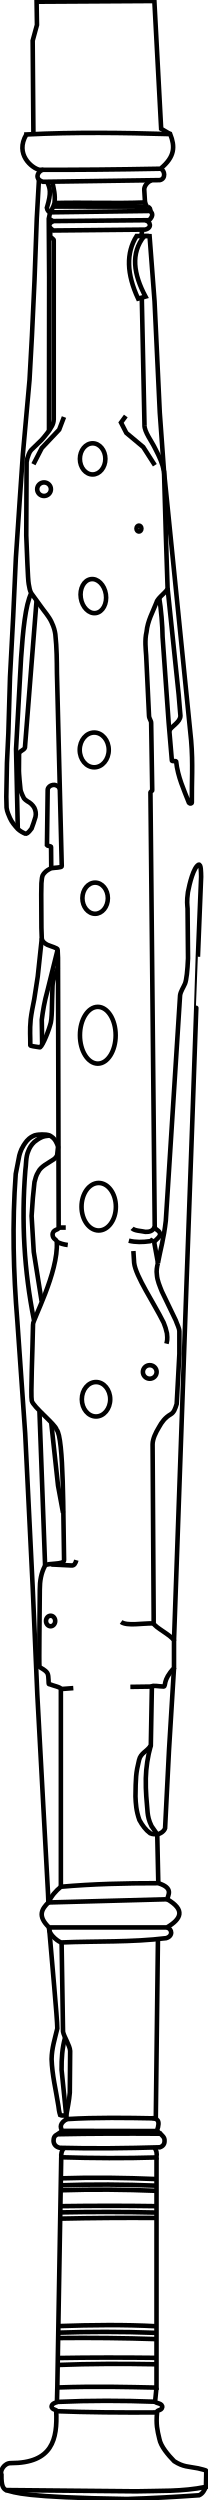
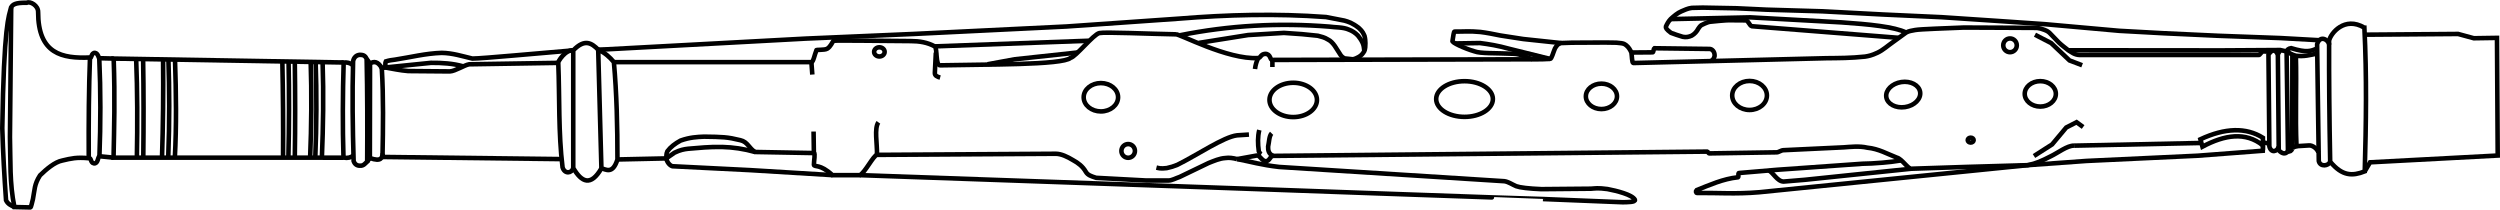
- <svg xmlns="http://www.w3.org/2000/svg" id="svg1543" version="1.1" viewBox="0 0 27.17 327.647" height="327.647mm" width="27.17mm">
+ <svg xmlns="http://www.w3.org/2000/svg" id="svg1543" version="1.1" viewBox="0 0 327.984 27.511" height="27.511mm" width="327.984mm">
  <defs id="defs1537" />
-   <g transform="translate(23.41256,45.22834)" id="layer1">
+   <g transform="rotate(90,129.5003,153.0863)" id="layer1">
    <g style="stroke-width:0.6;stroke-miterlimit:4;stroke-dasharray:none" id="g1445" transform="translate(-307.6318,-94.50185)">
-       <path style="fill:none;stroke:#000000;stroke-width:0.6;stroke-linecap:butt;stroke-linejoin:miter;stroke-opacity:1;stroke-miterlimit:4;stroke-dasharray:none" d="m 287.677,66.896 c 6.397,-0.319 12.639,-0.222 18.852,-0.047 0.633,1.615 0.645,2.946 -1.276,4.536 -5.712,0.11 -11.033,0.156 -15.875,0.142 -0.964,-0.211 -3.246,-2.031 -1.701,-4.63 z" id="path5134" />
-       <path style="fill:none;stroke:#000000;stroke-width:0.6;stroke-linecap:butt;stroke-linejoin:miter;stroke-opacity:1;stroke-miterlimit:4;stroke-dasharray:none" d="m 289.896,71.526 c -0.518,0 -1.391,1.15 -0.048,1.573 l 15.319,-0.22 c 0.82,-0.17 0.662,-1.309 0.086,-1.495" id="path5136" />
-       <path style="fill:none;stroke:#000000;stroke-width:0.6;stroke-linecap:butt;stroke-linejoin:miter;stroke-opacity:1;stroke-miterlimit:4;stroke-dasharray:none" d="m 289.324,72.793 -0.284,5.095 -0.301,8.202 -0.334,7.2 -0.317,5.78 -0.869,9.722 -0.418,6.08 -0.501,7.5 -0.351,7.667 -0.418,7.935 -0.217,7.383 -0.184,3.892 -0.084,4.443 0.033,1.42 c 0.068,0.31 -0.007,0.357 0.451,1.386 0.229,0.528 0.616,0.978 1.019,1.42 0.303,0.283 0.639,0.466 0.986,0.618 0.149,0.034 0.343,-0.027 0.819,-0.668 0.173,-0.476 0.345,-0.934 0.518,-1.537 0.093,-0.44 0.019,-0.806 -0.15,-1.186 -0.222,-0.392 -0.551,-0.668 -0.902,-0.852 -0.153,-0.12 -0.295,-0.182 -0.468,-0.401 0,0 -0.418,-0.802 -0.451,-1.169 -0.041,-0.25 -0.214,-2.231 -0.2,-2.439 l 0.017,-2.188 c -0.015,-0.369 0.683,-0.519 0.768,-0.835 l 1.521,-19.248" id="path5138" />
-       <path style="fill:none;stroke:#000000;stroke-width:0.6;stroke-linecap:butt;stroke-linejoin:miter;stroke-opacity:1;stroke-miterlimit:4;stroke-dasharray:none" d="m 290.393,73.077 c 0.369,0.861 0.597,1.365 -0.033,3.441 0.067,0.377 0.235,0.517 0.434,0.585" id="path5142" />
-       <path style="fill:none;stroke:#000000;stroke-width:0.6;stroke-linecap:butt;stroke-linejoin:miter;stroke-opacity:1;stroke-miterlimit:4;stroke-dasharray:none" d="m 291.094,73.21 c 0.171,0.821 0.395,1.596 0.267,2.673 -0.127,0.5 -0.356,0.846 -0.568,1.219 l -0.184,0.835 0.05,7.701 -0.019,20.102" id="path5144" />
-       <path style="fill:none;stroke:#000000;stroke-width:0.6;stroke-linecap:butt;stroke-linejoin:miter;stroke-opacity:1;stroke-miterlimit:4;stroke-dasharray:none" d="m 302.119,80.209 h 1.002 c -1.811,2.276 -1.399,4.992 0.167,7.935 l -0.969,0.267 c -1.506,-3.243 -1.59,-5.983 -0.2,-8.202 z" id="path5150" />
-       <path style="fill:none;stroke:#000000;stroke-width:0.6;stroke-linecap:butt;stroke-linejoin:miter;stroke-opacity:1;stroke-miterlimit:4;stroke-dasharray:none" d="m 303.122,80.209 0.702,0.017 0.651,8.553 0.685,14.583 0.555,7.691" id="path5171" />
-       <path style="fill:none;stroke:#000000;stroke-width:0.6;stroke-linecap:butt;stroke-linejoin:miter;stroke-opacity:1;stroke-miterlimit:4;stroke-dasharray:none" d="m 303.155,104.982 -0.351,-16.638" id="path5173" />
-       <path style="fill:none;stroke:#000000;stroke-width:0.6;stroke-linecap:butt;stroke-linejoin:miter;stroke-opacity:1;stroke-miterlimit:4;stroke-dasharray:none" d="m 291.362,75.883 c 4.03,-0.107 7.894,0.088 11.863,-0.08 l -0.1,-1.654 c -0.034,-0.433 0.388,-1.04 0.915,-1.223" id="path5177" />
-       <path style="fill:none;stroke:#000000;stroke-width:0.6;stroke-linecap:butt;stroke-linejoin:miter;stroke-opacity:1;stroke-miterlimit:4;stroke-dasharray:none" d="m 291.216,76.346 12.353,0.017 c -0.269,-0.098 -0.368,-0.679 -0.344,-0.559" id="path5179" />
-       <path style="fill:none;stroke:#000000;stroke-width:0.6;stroke-linecap:butt;stroke-linejoin:miter;stroke-opacity:1;stroke-miterlimit:4;stroke-dasharray:none" d="M 290.794,77.102 303.899,76.924" id="path5181" />
-       <path style="fill:none;stroke:#000000;stroke-width:0.6;stroke-linecap:butt;stroke-linejoin:miter;stroke-opacity:1;stroke-miterlimit:4;stroke-dasharray:none" d="m 303.569,76.362 c 0.287,0.121 0.397,0.309 0.331,0.562" id="path5183" />
-       <path style="fill:none;stroke:#000000;stroke-width:0.6;stroke-linecap:butt;stroke-linejoin:miter;stroke-opacity:1;stroke-miterlimit:4;stroke-dasharray:none" d="m 290.61,77.938 0.556,0.31 12.601,-0.116 c 0.423,-0.429 0.579,-0.84 0.132,-1.207" id="path5185" />
-       <path style="fill:none;stroke:#000000;stroke-width:0.6;stroke-linecap:butt;stroke-linejoin:miter;stroke-opacity:1;stroke-miterlimit:4;stroke-dasharray:none" d="m 291.166,78.247 c -0.778,0.451 -0.524,0.844 0.048,1.234 l 12.044,-0.117 c 0.915,-0.233 0.688,-1.038 0.029,-1.233" id="path5187" />
-       <path style="fill:none;stroke:#000000;stroke-width:0.6;stroke-linecap:butt;stroke-linejoin:miter;stroke-opacity:1;stroke-miterlimit:4;stroke-dasharray:none" d="m 302.873,79.423 -0.129,0.69" id="path5189" />
-       <path style="fill:none;stroke:#000000;stroke-width:0.6;stroke-linecap:butt;stroke-linejoin:miter;stroke-opacity:1;stroke-miterlimit:4;stroke-dasharray:none" d="m 290.817,79.177 -0.023,1.029 c -0.023,0.133 0.511,0.442 0.468,0.538 v 23.503 c -0.027,0.717 -0.378,1.066 -0.621,1.493 -0.333,0.406 -0.589,0.782 -0.999,1.219 l -1.304,1.263 c -0.198,0.225 -0.292,0.434 -0.357,0.608 -0.158,0.394 -0.241,0.705 -0.275,1.006 l -0.023,4.35 -0.023,5.262 c 0.093,2.12 0.201,5.735 0.322,6.373 0.097,0.5 0.128,0.831 0.333,1.193 l 1.263,1.742 c 0.466,0.668 1.039,1.288 1.38,2.011 0.373,0.788 0.446,1.215 0.514,1.637 0.197,1.86 0.194,3.455 0.21,5.075 l 0.631,25.327 c -0.012,0.191 -0.92,0.171 -1.38,0.257 -0.343,0.152 -0.682,0.354 -0.915,0.638 -0.121,0.201 -0.301,0.158 -0.371,1.326 l -0.023,1.473 0.023,4.373 0.047,1.403 c 0.073,0.426 0.417,0.647 0.725,0.819 0.483,0.212 1.382,0.439 1.356,0.631 l 0.023,0.559 0.024,0.516 0.085,35.355 c 0.045,0.351 -0.792,0.177 -0.797,0.951 0.048,0.621 0.537,0.563 0.55,0.932 0.245,4.004 -3.235,10.388 -3.112,10.808 -0.055,3.336 -0.326,9.322 -0.164,10.009 0.155,0.774 3.126,3.114 3.251,3.777 0.97,1.007 0.846,11.43 0.982,17.119 0.014,0.636 -2.221,0.328 -2.487,0.707 -0.527,0.969 -0.694,2.028 -0.693,3.129 -0.015,3.389 -0.112,9.432 -0.044,10.166 0.223,0.161 0.754,0.356 1.035,0.795 0.233,0.364 0.097,1.562 0.225,1.434 0.514,0.218 1.585,0.417 1.543,0.655 v 22.264 3.648" id="path5191" />
-       <path style="fill:none;stroke:#000000;stroke-width:0.6;stroke-linecap:butt;stroke-linejoin:miter;stroke-opacity:1;stroke-miterlimit:4;stroke-dasharray:none" d="m 292.06,152.631 c -0.082,-0.137 -0.18,-0.374 -0.681,-0.49 -0.617,-0.026 -0.917,0.39 -0.912,0.655 l -0.093,7.25 c 0.089,0.117 0.563,0.106 0.538,0.234 l 0.023,2.783 v 0" id="path5193" />
-       <path style="fill:none;stroke:#000000;stroke-width:0.6;stroke-linecap:butt;stroke-linejoin:miter;stroke-opacity:1;stroke-miterlimit:4;stroke-dasharray:none" d="m 288.315,127.013 c -0.771,1.567 -1.083,4.899 -1.332,8.467 l -0.661,11.972 0.23,10.466" id="path5206" />
-       <path style="fill:none;stroke:#000000;stroke-width:0.6;stroke-linecap:butt;stroke-linejoin:miter;stroke-opacity:1;stroke-miterlimit:4;stroke-dasharray:none" d="m 289.695,172.277 -0.529,4.974 -0.463,2.993 c -0.185,0.907 -0.365,1.809 -0.463,2.629 -0.141,1.463 -0.034,2.262 -0.05,3.39 -0.057,0.088 0.631,0.176 1.207,0.265 0.18,0.234 1.034,-1.642 1.389,-2.894 0.299,-0.78 0.209,-2.65 0.314,-5.126 0.042,-0.977 0.47,-1.646 0.711,-2.464" id="path5210" />
-       <path style="fill:none;stroke:#000000;stroke-width:0.6;stroke-linecap:butt;stroke-linejoin:miter;stroke-opacity:1;stroke-miterlimit:4;stroke-dasharray:none" d="m 289.744,186.131 -0.05,-3.208 c 0.147,-1.15 0.336,-2.349 0.744,-3.803 l 1.337,-5.393" id="path5212" />
-       <path style="fill:none;stroke:#000000;stroke-width:0.6;stroke-linecap:butt;stroke-linejoin:miter;stroke-opacity:1;stroke-miterlimit:4;stroke-dasharray:none" d="m 290.56,298.609 -0.047,-1.169 -1.403,-26.052 -0.608,-14.125 -0.982,-20.112 -1.029,-14.733 c -0.514,-6.32 -0.692,-12.724 -0.21,-19.294 l 0.468,-2.409 c 0.153,-0.523 0.284,-1.031 0.982,-1.918 0.451,-0.501 0.727,-0.582 1.029,-0.725 0.385,-0.104 0.664,-0.102 0.959,-0.117 0.368,-0.003 0.723,0.02 1.029,0.14 0.328,0.194 0.577,0.386 0.783,0.76 0.12,0.223 0.234,0.452 0.292,0.737 l -0.117,1.099 c -0.151,0.275 -0.277,0.402 -0.398,0.491 l -1.239,0.795 c -0.375,0.265 -0.674,0.55 -0.83,0.877 -0.319,0.513 -0.357,0.829 -0.503,1.345 l -0.21,2.081 -0.164,2.362 0.281,4.701 1.029,6.455" id="path5214" />
-       <path style="fill:none;stroke:#000000;stroke-width:0.6;stroke-linecap:butt;stroke-linejoin:miter;stroke-opacity:1;stroke-miterlimit:4;stroke-dasharray:none" d="m 290.934,235.747 0.889,8.232 0.655,3.555" id="path5216" />
-       <path style="fill:none;stroke:#000000;stroke-width:0.6;stroke-linecap:butt;stroke-linejoin:miter;stroke-opacity:1;stroke-miterlimit:4;stroke-dasharray:none" d="m 290.13,254.461 -0.74,-20.211" id="path5218" />
-       <path style="fill:none;stroke:#000000;stroke-width:0.6;stroke-linecap:butt;stroke-linejoin:miter;stroke-opacity:1;stroke-miterlimit:4;stroke-dasharray:none" d="m 288.662,222.233 c -1.277,-6.377 -1.652,-12.876 -1.123,-19.551 0.12,-0.742 0.042,-1.793 0.402,-2.576 0.151,-0.407 0.39,-0.797 0.762,-1.16 0.273,-0.213 0.55,-0.425 0.909,-0.595 0.323,-0.169 0.726,-0.217 1.135,-0.256" id="path5220" />
-       <path style="fill:none;stroke:#000000;stroke-width:0.6;stroke-linecap:butt;stroke-linejoin:miter;stroke-opacity:1;stroke-miterlimit:4;stroke-dasharray:none" d="m 303.155,104.982 c -0.036,0.876 0.957,2.136 1.413,3.1 0.586,1.138 0.921,1.879 1.146,2.97 l 0.234,8.138 0.234,7.156 c 0.043,0.401 -1.302,1.243 -1.45,1.871 -0.486,1.261 -1.163,2.395 -1.31,3.882 -0.251,1.066 -0.099,2.27 -0.047,3.087 l 0.374,7.904 c 0.007,0.356 0.298,0.659 0.281,0.935 l 0.14,8.84 c -0.004,0.048 -0.224,0.183 -0.234,0.234 l 0.561,56.968 c 0.046,0.425 0.631,0.395 0.702,0.935 0.002,0.531 -0.828,0.811 -0.748,1.216 l 0.468,2.572" id="path5222" />
-       <path style="fill:none;stroke:#000000;stroke-width:0.6;stroke-linecap:butt;stroke-linejoin:miter;stroke-opacity:1;stroke-miterlimit:4;stroke-dasharray:none" d="m 305.714,111.052 3.555,35.266 c 0.261,3.106 0.062,5.426 0.093,8.138 -0.011,0.149 -0.246,0.19 -0.374,0.047 -0.657,-1.682 -1.477,-3.439 -1.684,-5.426 -4e-5,-0.128 -0.591,0.032 -0.561,-0.14 l -0.421,-4.958 -0.795,-11.225 c -0.006,-1.394 -0.205,-3.809 -0.444,-5.145" id="path5224" />
-       <path style="fill:none;stroke:#000000;stroke-width:0.6;stroke-linecap:butt;stroke-linejoin:miter;stroke-opacity:1;stroke-miterlimit:4;stroke-dasharray:none" d="m 306.182,126.347 1.45,13.938 0.234,2.806 c -0.017,0.841 -1.162,1.341 -1.473,1.964" id="path5226" />
-       <path style="fill:none;stroke:#000000;stroke-width:0.6;stroke-linecap:butt;stroke-linejoin:miter;stroke-opacity:1;stroke-miterlimit:4;stroke-dasharray:none" d="m 304.919,214.793 c -0.141,0.528 -0.217,1.047 -0.14,1.543 0.045,0.754 0.371,1.474 0.655,2.198 l 1.824,3.789 c 0.157,0.483 0.459,0.996 0.468,1.45 v 2.947 l -0.351,6.56 c -0.203,0.643 -0.348,1.093 -0.772,1.345 -0.758,0.43 -1.187,1.037 -1.543,1.684 -0.443,0.73 -0.829,1.531 -0.842,2.245 l 0.14,22.497 v 0.982 c 0.109,0.489 2.327,1.567 2.666,2.245 v 3.601 c -1.525,1.633 -1.021,2.381 -1.356,2.432 -0.517,-9.8e-4 -1.561,-0.207 -1.543,0 l -0.14,7.717 c -0.489,0.803 -1.322,0.96 -1.543,1.918 -0.427,1.73 -0.433,2.352 -0.468,4.771 0.04,0.928 0.079,1.855 0.514,3.087 0.383,0.704 0.834,1.307 1.403,1.731 0.385,0.169 0.635,0.112 0.935,0.14 l 0.14,6.408" id="path5228" />
-       <path style="fill:none;stroke:#000000;stroke-width:0.6;stroke-linecap:butt;stroke-linejoin:miter;stroke-opacity:1;stroke-miterlimit:4;stroke-dasharray:none" d="m 303.984,278.029 c -0.408,1.45 -0.621,2.884 -0.655,4.303 -0.036,1.77 0.124,3.07 0.234,4.49 0.059,0.502 0.148,1.029 0.514,1.777 l 0.748,1.076 c 0.474,-0.079 0.921,-0.437 1.029,-0.795 l 0.514,-10.243 0.655,-10.758" id="path5230" />
-       <path style="fill:none;stroke:#000000;stroke-width:0.6;stroke-linecap:butt;stroke-linejoin:miter;stroke-opacity:1;stroke-miterlimit:4;stroke-dasharray:none" d="m 307.024,264.278 1.637,-46.725 c 0,0 1.544,-42.89 1.497,-42.89 l 0.421,-10.477 c -0.016,-0.609 -10e-4,-1.709 -0.327,-1.59 -0.67,0.342 -1.185,2.451 -1.403,3.601 -0.173,1.282 -0.08,1.615 -0.047,2.163 l 0.059,6.501 c -0.068,1.659 -0.206,2.821 -0.386,3.309 -0.218,0.514 -0.579,1.029 -0.655,1.543 l -1.871,29.56 c -0.267,2.372 -0.686,3.679 -1.029,5.519" id="path5232" />
-       <path style="fill:none;stroke:#000000;stroke-width:0.6;stroke-linecap:butt;stroke-linejoin:miter;stroke-opacity:1;stroke-miterlimit:4;stroke-dasharray:none" d="m 290.654,301.883 c 0.359,4.412 1.073,11.908 1.076,13.237 -0.309,1.317 -0.729,2.59 -0.748,4.022 0.066,2.094 0.574,4.089 0.889,6.127 0.041,0.393 0.1,0.792 0.234,1.216 0.121,0.064 0.505,0.04 0.795,0.047 0.168,-0.986 0.385,-1.923 0.468,-2.993 l 0.047,-5.472 c -0.041,-0.722 -0.823,-1.883 -0.935,-2.526 l -0.187,-11.693" id="path5236" />
-       <path style="fill:none;stroke:#000000;stroke-width:0.6;stroke-linecap:butt;stroke-linejoin:miter;stroke-opacity:1;stroke-miterlimit:4;stroke-dasharray:none" d="m 292.758,316.289 c -0.391,1.365 -0.48,2.799 -0.468,4.256 l 0.608,5.987" id="path5238" />
-       <path style="fill:none;stroke:#000000;stroke-width:0.6;stroke-linecap:butt;stroke-linejoin:miter;stroke-opacity:1;stroke-miterlimit:4;stroke-dasharray:none" d="m 292.197,296.551 c 4.148,-0.373 8.435,-0.467 12.769,-0.468 v 0 c 2.035,0.633 1.266,1.548 1.169,2.105 l -15.575,0.421 c 0.405,-0.879 0.983,-1.52 1.637,-2.058 z" id="path5240" />
-       <path style="fill:none;stroke:#000000;stroke-width:0.6;stroke-linecap:butt;stroke-linejoin:miter;stroke-opacity:1;stroke-miterlimit:4;stroke-dasharray:none" d="m 306.135,298.188 c 2.396,1.389 1.846,2.586 -0.047,3.695 h -15.435 c -1.578,-1.522 -0.938,-2.427 -0.093,-3.274" id="path5242" />
-       <path style="fill:none;stroke:#000000;stroke-width:0.6;stroke-linecap:butt;stroke-linejoin:miter;stroke-opacity:1;stroke-miterlimit:4;stroke-dasharray:none" d="m 290.654,301.883 c -0.134,1.015 1.511,2.051 1.637,1.964 4.568,-0.186 9.197,-0.007 13.704,-0.561 0.92,-0.267 0.803,-1.213 0.093,-1.403 v 0" id="path5244" />
-       <path style="fill:none;stroke:#000000;stroke-width:0.6;stroke-linecap:butt;stroke-linejoin:miter;stroke-opacity:1;stroke-miterlimit:4;stroke-dasharray:none" d="m 304.919,303.379 -0.281,23.526" id="path5246" />
-       <path style="fill:none;stroke:#000000;stroke-width:0.6;stroke-linecap:butt;stroke-linejoin:miter;stroke-opacity:1;stroke-miterlimit:4;stroke-dasharray:none" d="m 292.899,326.532 0.07,0.468 c 3.93,-0.232 7.801,-0.167 11.67,-0.094" id="path5248" />
-       <path style="fill:none;stroke:#000000;stroke-width:0.6;stroke-linecap:butt;stroke-linejoin:miter;stroke-opacity:1;stroke-miterlimit:4;stroke-dasharray:none" d="m 292.969,326.999 c -0.877,0.514 -0.92,1.029 -0.585,1.543 l 12.395,0.023 c 0.537,-1.534 -0.052,-1.599 -0.608,-1.707" id="path5250" />
-       <path style="fill:none;stroke:#000000;stroke-width:0.6;stroke-linecap:butt;stroke-linejoin:miter;stroke-opacity:1;stroke-miterlimit:4;stroke-dasharray:none" d="m 291.776,328.987 c 4.49,-0.095 8.98,-0.1 13.47,-0.07 0.176,0.207 0.586,0.46 0.538,0.947 0.007,0.392 -0.187,0.684 -0.608,0.83 -4.347,0.128 -8.711,0.19 -13.12,0.07 -0.501,-0.115 -0.785,-0.431 -0.819,-0.889 0.021,-0.324 0.004,-0.655 0.538,-0.889 z" id="path5252" />
-       <path style="fill:none;stroke:#000000;stroke-width:0.6;stroke-linecap:butt;stroke-linejoin:miter;stroke-opacity:1;stroke-miterlimit:4;stroke-dasharray:none" d="m 291.776,328.987 0.608,-0.444" id="path5254" />
-       <path style="fill:none;stroke:#000000;stroke-width:0.6;stroke-linecap:butt;stroke-linejoin:miter;stroke-opacity:1;stroke-miterlimit:4;stroke-dasharray:none" d="m 304.779,328.566 0.468,0.351" id="path5256" />
-       <path style="fill:none;stroke:#000000;stroke-width:0.6;stroke-linecap:butt;stroke-linejoin:miter;stroke-opacity:1;stroke-miterlimit:4;stroke-dasharray:none" d="m 292.571,330.835 c -0.287,0.319 -0.351,0.727 -0.327,1.169 4.192,0.123 8.359,0.15 12.488,0.023 0.088,-0.577 -0.026,-0.989 -0.281,-1.286" id="path5258" />
-       <path style="fill:none;stroke:#000000;stroke-width:0.6;stroke-linecap:butt;stroke-linejoin:miter;stroke-opacity:1;stroke-miterlimit:4;stroke-dasharray:none" d="m 292.244,332.004 v 0 l -0.514,30.17 c 5.308,-0.18 9.052,-0.059 13,0.017 l 0.003,-30.163" id="path5260" />
-       <path style="fill:none;stroke:#000000;stroke-width:0.6;stroke-linecap:butt;stroke-linejoin:miter;stroke-opacity:1;stroke-miterlimit:4;stroke-dasharray:none" d="m 291.729,362.174 -0.047,1.892 c 0.01,0.071 -0.648,0.153 -0.702,0.561 -0.021,0.525 0.782,0.418 0.608,0.655 0.157,3.654 -0.46,6.809 -5.963,6.805 -0.853,-0.019 -1.457,1.038 -1.216,1.497 -0.031,1.581 0.27,1.837 0.585,2.035 l 17.048,0.164 c 3.066,-0.09 6.046,0.062 9.167,-0.585 l 0.047,-2.081 c 0.042,-0.117 -0.73,-0.234 -1.099,-0.351 -1.236,-0.245 -1.894,-0.153 -3.105,-0.927 -0.791,-0.813 -1.766,-1.944 -1.947,-2.931 -0.278,-1.18 -0.448,-1.86 -0.304,-3.461 -0.11,-0.36 0.601,-0.2 0.678,-0.678 0.075,-0.561 -0.828,-0.5 -0.935,-0.725 l 0.184,-1.852" id="path5262" />
-       <path style="fill:none;stroke:#000000;stroke-width:0.6;stroke-linecap:butt;stroke-linejoin:miter;stroke-opacity:1;stroke-miterlimit:4;stroke-dasharray:none" d="m 284.994,375.619 c 1.211,0.327 2.273,0.955 15.879,1.169 3.219,-0.094 6.353,-0.273 9.448,-0.491 0.51,-0.238 0.679,-0.681 0.889,-1.099 v 0" id="path5264" />
-       <path style="fill:none;stroke:#000000;stroke-width:0.6;stroke-linecap:butt;stroke-linejoin:miter;stroke-opacity:1;stroke-miterlimit:4;stroke-dasharray:none" d="m 292.197,334.764 c 4.305,-0.147 8.432,-0.07 12.488,0.093" id="path5266" />
-       <path style="fill:none;stroke:#000000;stroke-width:0.6;stroke-linecap:butt;stroke-linejoin:miter;stroke-opacity:1;stroke-miterlimit:4;stroke-dasharray:none" d="m 292.15,335.676 c 4.171,-0.143 8.341,-0.122 12.512,0.047" id="path5270" />
-       <path style="fill:none;stroke:#000000;stroke-width:0.6;stroke-linecap:butt;stroke-linejoin:miter;stroke-opacity:1;stroke-miterlimit:4;stroke-dasharray:none" d="m 292.127,336.33 c 4.194,-0.138 8.388,-0.103 12.582,0.07" id="path5272" />
-       <path style="fill:none;stroke:#000000;stroke-width:0.6;stroke-linecap:butt;stroke-linejoin:miter;stroke-opacity:1;stroke-miterlimit:4;stroke-dasharray:none" d="m 292.127,338.412 c 4.215,-0.058 8.406,-0.067 12.558,0" id="path5274" />
-       <path style="fill:none;stroke:#000000;stroke-width:0.6;stroke-linecap:butt;stroke-linejoin:miter;stroke-opacity:1;stroke-miterlimit:4;stroke-dasharray:none" d="m 292.033,339.23 c 4.241,-0.085 8.481,-0.079 12.722,0.023" id="path5276" />
-       <path style="fill:none;stroke:#000000;stroke-width:0.6;stroke-linecap:butt;stroke-linejoin:miter;stroke-opacity:1;stroke-miterlimit:4;stroke-dasharray:none" d="m 292.033,340.049 c 4.233,-0.093 8.466,-0.125 12.699,-0.094" id="path5278" />
-       <path style="fill:none;stroke:#000000;stroke-width:0.6;stroke-linecap:butt;stroke-linejoin:miter;stroke-opacity:1;stroke-miterlimit:4;stroke-dasharray:none" d="m 291.94,354.127 c 4.316,-0.147 8.601,-0.202 12.792,0.023" id="path5280" />
-       <path style="fill:none;stroke:#000000;stroke-width:0.6;stroke-linecap:butt;stroke-linejoin:miter;stroke-opacity:1;stroke-miterlimit:4;stroke-dasharray:none" d="m 291.799,354.993 c 3.966,-0.134 8.173,-0.154 12.886,0.023" id="path5282" />
-       <path style="fill:none;stroke:#000000;stroke-width:0.6;stroke-linecap:butt;stroke-linejoin:miter;stroke-opacity:1;stroke-miterlimit:4;stroke-dasharray:none" d="m 291.823,355.694 c 4.335,-0.048 8.637,10e-4 12.909,0.14" id="path5284" />
-       <path style="fill:none;stroke:#000000;stroke-width:0.6;stroke-linecap:butt;stroke-linejoin:miter;stroke-opacity:1;stroke-miterlimit:4;stroke-dasharray:none" d="m 291.776,358.313 c 4.319,-0.077 8.637,-0.071 12.956,-0.023" id="path5286" />
-       <path style="fill:none;stroke:#000000;stroke-width:0.6;stroke-linecap:butt;stroke-linejoin:miter;stroke-opacity:1;stroke-miterlimit:4;stroke-dasharray:none" d="m 291.753,359.225 c 4.277,-0.168 8.594,-0.174 12.932,-0.093" id="path5288" />
-       <path style="fill:none;stroke:#000000;stroke-width:0.6;stroke-linecap:butt;stroke-linejoin:miter;stroke-opacity:1;stroke-miterlimit:4;stroke-dasharray:none" d="m 288.596,66.665 -0.094,-12.067 0.561,-2.058 -0.047,-3.04 15.435,-0.094 0.889,16.744 1.189,0.698" id="path5290" />
+       <path style="fill:none;stroke:#000000;stroke-width:0.6;stroke-linecap:butt;stroke-linejoin:miter;stroke-miterlimit:4;stroke-dasharray:none;stroke-opacity:1" d="m 287.677,66.896 c 6.397,-0.319 12.639,-0.222 18.852,-0.047 0.633,1.615 0.645,2.946 -1.276,4.536 -5.712,0.11 -11.033,0.156 -15.875,0.142 -0.964,-0.211 -3.246,-2.031 -1.701,-4.63 z" id="path5134" />
+       <path style="fill:none;stroke:#000000;stroke-width:0.6;stroke-linecap:butt;stroke-linejoin:miter;stroke-miterlimit:4;stroke-dasharray:none;stroke-opacity:1" d="m 289.896,71.526 c -0.518,0 -1.391,1.15 -0.048,1.573 l 15.319,-0.22 c 0.82,-0.17 0.662,-1.309 0.086,-1.495" id="path5136" />
+       <path style="fill:none;stroke:#000000;stroke-width:0.6;stroke-linecap:butt;stroke-linejoin:miter;stroke-miterlimit:4;stroke-dasharray:none;stroke-opacity:1" d="m 289.324,72.793 -0.284,5.095 -0.301,8.202 -0.334,7.2 -0.317,5.78 -0.869,9.722 -0.418,6.08 -0.501,7.5 -0.351,7.667 -0.418,7.935 -0.217,7.383 -0.184,3.892 -0.084,4.443 0.033,1.42 c 0.068,0.31 -0.007,0.357 0.451,1.386 0.229,0.528 0.616,0.978 1.019,1.42 0.303,0.283 0.639,0.466 0.986,0.618 0.149,0.034 0.343,-0.027 0.819,-0.668 0.173,-0.476 0.345,-0.934 0.518,-1.537 0.093,-0.44 0.019,-0.806 -0.15,-1.186 -0.222,-0.392 -0.551,-0.668 -0.902,-0.852 -0.153,-0.12 -0.295,-0.182 -0.468,-0.401 0,0 -0.418,-0.802 -0.451,-1.169 -0.041,-0.25 -0.214,-2.231 -0.2,-2.439 l 0.017,-2.188 c -0.015,-0.369 0.683,-0.519 0.768,-0.835 l 1.521,-19.248" id="path5138" />
+       <path style="fill:none;stroke:#000000;stroke-width:0.6;stroke-linecap:butt;stroke-linejoin:miter;stroke-miterlimit:4;stroke-dasharray:none;stroke-opacity:1" d="m 290.393,73.077 c 0.369,0.861 0.597,1.365 -0.033,3.441 0.067,0.377 0.235,0.517 0.434,0.585" id="path5142" />
+       <path style="fill:none;stroke:#000000;stroke-width:0.6;stroke-linecap:butt;stroke-linejoin:miter;stroke-miterlimit:4;stroke-dasharray:none;stroke-opacity:1" d="m 291.094,73.21 c 0.171,0.821 0.395,1.596 0.267,2.673 -0.127,0.5 -0.356,0.846 -0.568,1.219 l -0.184,0.835 0.05,7.701 -0.019,20.102" id="path5144" />
+       <path style="fill:none;stroke:#000000;stroke-width:0.6;stroke-linecap:butt;stroke-linejoin:miter;stroke-miterlimit:4;stroke-dasharray:none;stroke-opacity:1" d="m 302.119,80.209 h 1.002 c -1.811,2.276 -1.399,4.992 0.167,7.935 l -0.969,0.267 c -1.506,-3.243 -1.59,-5.983 -0.2,-8.202 z" id="path5150" />
+       <path style="fill:none;stroke:#000000;stroke-width:0.6;stroke-linecap:butt;stroke-linejoin:miter;stroke-miterlimit:4;stroke-dasharray:none;stroke-opacity:1" d="m 303.122,80.209 0.702,0.017 0.651,8.553 0.685,14.583 0.555,7.691" id="path5171" />
+       <path style="fill:none;stroke:#000000;stroke-width:0.6;stroke-linecap:butt;stroke-linejoin:miter;stroke-miterlimit:4;stroke-dasharray:none;stroke-opacity:1" d="m 303.155,104.982 -0.351,-16.638" id="path5173" />
+       <path style="fill:none;stroke:#000000;stroke-width:0.6;stroke-linecap:butt;stroke-linejoin:miter;stroke-miterlimit:4;stroke-dasharray:none;stroke-opacity:1" d="m 291.362,75.883 c 4.03,-0.107 7.894,0.088 11.863,-0.08 l -0.1,-1.654 c -0.034,-0.433 0.388,-1.04 0.915,-1.223" id="path5177" />
+       <path style="fill:none;stroke:#000000;stroke-width:0.6;stroke-linecap:butt;stroke-linejoin:miter;stroke-miterlimit:4;stroke-dasharray:none;stroke-opacity:1" d="m 291.216,76.346 12.353,0.017 c -0.269,-0.098 -0.368,-0.679 -0.344,-0.559" id="path5179" />
+       <path style="fill:none;stroke:#000000;stroke-width:0.6;stroke-linecap:butt;stroke-linejoin:miter;stroke-miterlimit:4;stroke-dasharray:none;stroke-opacity:1" d="M 290.794,77.102 303.899,76.924" id="path5181" />
+       <path style="fill:none;stroke:#000000;stroke-width:0.6;stroke-linecap:butt;stroke-linejoin:miter;stroke-miterlimit:4;stroke-dasharray:none;stroke-opacity:1" d="m 303.569,76.362 c 0.287,0.121 0.397,0.309 0.331,0.562" id="path5183" />
+       <path style="fill:none;stroke:#000000;stroke-width:0.6;stroke-linecap:butt;stroke-linejoin:miter;stroke-miterlimit:4;stroke-dasharray:none;stroke-opacity:1" d="m 290.61,77.938 0.556,0.31 12.601,-0.116 c 0.423,-0.429 0.579,-0.84 0.132,-1.207" id="path5185" />
+       <path style="fill:none;stroke:#000000;stroke-width:0.6;stroke-linecap:butt;stroke-linejoin:miter;stroke-miterlimit:4;stroke-dasharray:none;stroke-opacity:1" d="m 291.166,78.247 c -0.778,0.451 -0.524,0.844 0.048,1.234 l 12.044,-0.117 c 0.915,-0.233 0.688,-1.038 0.029,-1.233" id="path5187" />
+       <path style="fill:none;stroke:#000000;stroke-width:0.6;stroke-linecap:butt;stroke-linejoin:miter;stroke-miterlimit:4;stroke-dasharray:none;stroke-opacity:1" d="m 302.873,79.423 -0.129,0.69" id="path5189" />
+       <path style="fill:none;stroke:#000000;stroke-width:0.6;stroke-linecap:butt;stroke-linejoin:miter;stroke-miterlimit:4;stroke-dasharray:none;stroke-opacity:1" d="m 290.817,79.177 -0.023,1.029 c -0.023,0.133 0.511,0.442 0.468,0.538 v 23.503 c -0.027,0.717 -0.378,1.066 -0.621,1.493 -0.333,0.406 -0.589,0.782 -0.999,1.219 l -1.304,1.263 c -0.198,0.225 -0.292,0.434 -0.357,0.608 -0.158,0.394 -0.241,0.705 -0.275,1.006 l -0.023,4.35 -0.023,5.262 c 0.093,2.12 0.201,5.735 0.322,6.373 0.097,0.5 0.128,0.831 0.333,1.193 l 1.263,1.742 c 0.466,0.668 1.039,1.288 1.38,2.011 0.373,0.788 0.446,1.215 0.514,1.637 0.197,1.86 0.194,3.455 0.21,5.075 l 0.631,25.327 c -0.012,0.191 -0.92,0.171 -1.38,0.257 -0.343,0.152 -0.682,0.354 -0.915,0.638 -0.121,0.201 -0.301,0.158 -0.371,1.326 l -0.023,1.473 0.023,4.373 0.047,1.403 c 0.073,0.426 0.417,0.647 0.725,0.819 0.483,0.212 1.382,0.439 1.356,0.631 l 0.023,0.559 0.024,0.516 0.085,35.355 c 0.045,0.351 -0.792,0.177 -0.797,0.951 0.048,0.621 0.537,0.563 0.55,0.932 0.245,4.004 -3.235,10.388 -3.112,10.808 -0.055,3.336 -0.326,9.322 -0.164,10.009 0.155,0.774 3.126,3.114 3.251,3.777 0.97,1.007 0.846,11.43 0.982,17.119 0.014,0.636 -2.221,0.328 -2.487,0.707 -0.527,0.969 -0.694,2.028 -0.693,3.129 -0.015,3.389 -0.112,9.432 -0.044,10.166 0.223,0.161 0.754,0.356 1.035,0.795 0.233,0.364 0.097,1.562 0.225,1.434 0.514,0.218 1.585,0.417 1.543,0.655 v 22.264 3.648" id="path5191" />
+       <path style="fill:none;stroke:#000000;stroke-width:0.6;stroke-linecap:butt;stroke-linejoin:miter;stroke-miterlimit:4;stroke-dasharray:none;stroke-opacity:1" d="m 292.06,152.631 c -0.082,-0.137 -0.18,-0.374 -0.681,-0.49 -0.617,-0.026 -0.917,0.39 -0.912,0.655 l -0.093,7.25 c 0.089,0.117 0.563,0.106 0.538,0.234 l 0.023,2.783 v 0" id="path5193" />
+       <path style="fill:none;stroke:#000000;stroke-width:0.6;stroke-linecap:butt;stroke-linejoin:miter;stroke-miterlimit:4;stroke-dasharray:none;stroke-opacity:1" d="m 288.315,127.013 c -0.771,1.567 -1.083,4.899 -1.332,8.467 l -0.661,11.972 0.23,10.466" id="path5206" />
+       <path style="fill:none;stroke:#000000;stroke-width:0.6;stroke-linecap:butt;stroke-linejoin:miter;stroke-miterlimit:4;stroke-dasharray:none;stroke-opacity:1" d="m 289.695,172.277 -0.529,4.974 -0.463,2.993 c -0.185,0.907 -0.365,1.809 -0.463,2.629 -0.141,1.463 -0.034,2.262 -0.05,3.39 -0.057,0.088 0.631,0.176 1.207,0.265 0.18,0.234 1.034,-1.642 1.389,-2.894 0.299,-0.78 0.209,-2.65 0.314,-5.126 0.042,-0.977 0.47,-1.646 0.711,-2.464" id="path5210" />
+       <path style="fill:none;stroke:#000000;stroke-width:0.6;stroke-linecap:butt;stroke-linejoin:miter;stroke-miterlimit:4;stroke-dasharray:none;stroke-opacity:1" d="m 289.744,186.131 -0.05,-3.208 c 0.147,-1.15 0.336,-2.349 0.744,-3.803 l 1.337,-5.393" id="path5212" />
+       <path style="fill:none;stroke:#000000;stroke-width:0.6;stroke-linecap:butt;stroke-linejoin:miter;stroke-miterlimit:4;stroke-dasharray:none;stroke-opacity:1" d="m 290.56,298.609 -0.047,-1.169 -1.403,-26.052 -0.608,-14.125 -0.982,-20.112 -1.029,-14.733 c -0.514,-6.32 -0.692,-12.724 -0.21,-19.294 l 0.468,-2.409 c 0.153,-0.523 0.284,-1.031 0.982,-1.918 0.451,-0.501 0.727,-0.582 1.029,-0.725 0.385,-0.104 0.664,-0.102 0.959,-0.117 0.368,-0.003 0.723,0.02 1.029,0.14 0.328,0.194 0.577,0.386 0.783,0.76 0.12,0.223 0.234,0.452 0.292,0.737 l -0.117,1.099 c -0.151,0.275 -0.277,0.402 -0.398,0.491 l -1.239,0.795 c -0.375,0.265 -0.674,0.55 -0.83,0.877 -0.319,0.513 -0.357,0.829 -0.503,1.345 l -0.21,2.081 -0.164,2.362 0.281,4.701 1.029,6.455" id="path5214" />
+       <path style="fill:none;stroke:#000000;stroke-width:0.6;stroke-linecap:butt;stroke-linejoin:miter;stroke-miterlimit:4;stroke-dasharray:none;stroke-opacity:1" d="m 290.934,235.747 0.889,8.232 0.655,3.555" id="path5216" />
+       <path style="fill:none;stroke:#000000;stroke-width:0.6;stroke-linecap:butt;stroke-linejoin:miter;stroke-miterlimit:4;stroke-dasharray:none;stroke-opacity:1" d="m 290.13,254.461 -0.74,-20.211" id="path5218" />
+       <path style="fill:none;stroke:#000000;stroke-width:0.6;stroke-linecap:butt;stroke-linejoin:miter;stroke-miterlimit:4;stroke-dasharray:none;stroke-opacity:1" d="m 288.662,222.233 c -1.277,-6.377 -1.652,-12.876 -1.123,-19.551 0.12,-0.742 0.042,-1.793 0.402,-2.576 0.151,-0.407 0.39,-0.797 0.762,-1.16 0.273,-0.213 0.55,-0.425 0.909,-0.595 0.323,-0.169 0.726,-0.217 1.135,-0.256" id="path5220" />
+       <path style="fill:none;stroke:#000000;stroke-width:0.6;stroke-linecap:butt;stroke-linejoin:miter;stroke-miterlimit:4;stroke-dasharray:none;stroke-opacity:1" d="m 303.155,104.982 c -0.036,0.876 0.957,2.136 1.413,3.1 0.586,1.138 0.921,1.879 1.146,2.97 l 0.234,8.138 0.234,7.156 c 0.043,0.401 -1.302,1.243 -1.45,1.871 -0.486,1.261 -1.163,2.395 -1.31,3.882 -0.251,1.066 -0.099,2.27 -0.047,3.087 l 0.374,7.904 c 0.007,0.356 0.298,0.659 0.281,0.935 l 0.14,8.84 c -0.004,0.048 -0.224,0.183 -0.234,0.234 l 0.561,56.968 c 0.046,0.425 0.631,0.395 0.702,0.935 0.002,0.531 -0.828,0.811 -0.748,1.216 l 0.468,2.572" id="path5222" />
+       <path style="fill:none;stroke:#000000;stroke-width:0.6;stroke-linecap:butt;stroke-linejoin:miter;stroke-miterlimit:4;stroke-dasharray:none;stroke-opacity:1" d="m 305.714,111.052 3.555,35.266 c 0.261,3.106 0.062,5.426 0.093,8.138 -0.011,0.149 -0.246,0.19 -0.374,0.047 -0.657,-1.682 -1.477,-3.439 -1.684,-5.426 -4e-5,-0.128 -0.591,0.032 -0.561,-0.14 l -0.421,-4.958 -0.795,-11.225 c -0.006,-1.394 -0.205,-3.809 -0.444,-5.145" id="path5224" />
+       <path style="fill:none;stroke:#000000;stroke-width:0.6;stroke-linecap:butt;stroke-linejoin:miter;stroke-miterlimit:4;stroke-dasharray:none;stroke-opacity:1" d="m 306.182,126.347 1.45,13.938 0.234,2.806 c -0.017,0.841 -1.162,1.341 -1.473,1.964" id="path5226" />
+       <path style="fill:none;stroke:#000000;stroke-width:0.6;stroke-linecap:butt;stroke-linejoin:miter;stroke-miterlimit:4;stroke-dasharray:none;stroke-opacity:1" d="m 304.919,214.793 c -0.141,0.528 -0.217,1.047 -0.14,1.543 0.045,0.754 0.371,1.474 0.655,2.198 l 1.824,3.789 c 0.157,0.483 0.459,0.996 0.468,1.45 v 2.947 l -0.351,6.56 c -0.203,0.643 -0.348,1.093 -0.772,1.345 -0.758,0.43 -1.187,1.037 -1.543,1.684 -0.443,0.73 -0.829,1.531 -0.842,2.245 l 0.14,22.497 v 0.982 c 0.109,0.489 2.327,1.567 2.666,2.245 v 3.601 c -1.525,1.633 -1.021,2.381 -1.356,2.432 -0.517,-9.8e-4 -1.561,-0.207 -1.543,0 l -0.14,7.717 c -0.489,0.803 -1.322,0.96 -1.543,1.918 -0.427,1.73 -0.433,2.352 -0.468,4.771 0.04,0.928 0.079,1.855 0.514,3.087 0.383,0.704 0.834,1.307 1.403,1.731 0.385,0.169 0.635,0.112 0.935,0.14 l 0.14,6.408" id="path5228" />
+       <path style="fill:none;stroke:#000000;stroke-width:0.6;stroke-linecap:butt;stroke-linejoin:miter;stroke-miterlimit:4;stroke-dasharray:none;stroke-opacity:1" d="m 303.984,278.029 c -0.408,1.45 -0.621,2.884 -0.655,4.303 -0.036,1.77 0.124,3.07 0.234,4.49 0.059,0.502 0.148,1.029 0.514,1.777 l 0.748,1.076 c 0.474,-0.079 0.921,-0.437 1.029,-0.795 l 0.514,-10.243 0.655,-10.758" id="path5230" />
+       <path style="fill:none;stroke:#000000;stroke-width:0.6;stroke-linecap:butt;stroke-linejoin:miter;stroke-miterlimit:4;stroke-dasharray:none;stroke-opacity:1" d="m 307.024,264.278 1.637,-46.725 c 0,0 1.544,-42.89 1.497,-42.89 l 0.421,-10.477 c -0.016,-0.609 -10e-4,-1.709 -0.327,-1.59 -0.67,0.342 -1.185,2.451 -1.403,3.601 -0.173,1.282 -0.08,1.615 -0.047,2.163 l 0.059,6.501 c -0.068,1.659 -0.206,2.821 -0.386,3.309 -0.218,0.514 -0.579,1.029 -0.655,1.543 l -1.871,29.56 c -0.267,2.372 -0.686,3.679 -1.029,5.519" id="path5232" />
+       <path style="fill:none;stroke:#000000;stroke-width:0.6;stroke-linecap:butt;stroke-linejoin:miter;stroke-miterlimit:4;stroke-dasharray:none;stroke-opacity:1" d="m 290.654,301.883 c 0.359,4.412 1.073,11.908 1.076,13.237 -0.309,1.317 -0.729,2.59 -0.748,4.022 0.066,2.094 0.574,4.089 0.889,6.127 0.041,0.393 0.1,0.792 0.234,1.216 0.121,0.064 0.505,0.04 0.795,0.047 0.168,-0.986 0.385,-1.923 0.468,-2.993 l 0.047,-5.472 c -0.041,-0.722 -0.823,-1.883 -0.935,-2.526 l -0.187,-11.693" id="path5236" />
+       <path style="fill:none;stroke:#000000;stroke-width:0.6;stroke-linecap:butt;stroke-linejoin:miter;stroke-miterlimit:4;stroke-dasharray:none;stroke-opacity:1" d="m 292.758,316.289 c -0.391,1.365 -0.48,2.799 -0.468,4.256 l 0.608,5.987" id="path5238" />
+       <path style="fill:none;stroke:#000000;stroke-width:0.6;stroke-linecap:butt;stroke-linejoin:miter;stroke-miterlimit:4;stroke-dasharray:none;stroke-opacity:1" d="m 292.197,296.551 c 4.148,-0.373 8.435,-0.467 12.769,-0.468 v 0 c 2.035,0.633 1.266,1.548 1.169,2.105 l -15.575,0.421 c 0.405,-0.879 0.983,-1.52 1.637,-2.058 z" id="path5240" />
+       <path style="fill:none;stroke:#000000;stroke-width:0.6;stroke-linecap:butt;stroke-linejoin:miter;stroke-miterlimit:4;stroke-dasharray:none;stroke-opacity:1" d="m 306.135,298.188 c 2.396,1.389 1.846,2.586 -0.047,3.695 h -15.435 c -1.578,-1.522 -0.938,-2.427 -0.093,-3.274" id="path5242" />
+       <path style="fill:none;stroke:#000000;stroke-width:0.6;stroke-linecap:butt;stroke-linejoin:miter;stroke-miterlimit:4;stroke-dasharray:none;stroke-opacity:1" d="m 290.654,301.883 c -0.134,1.015 1.511,2.051 1.637,1.964 4.568,-0.186 9.197,-0.007 13.704,-0.561 0.92,-0.267 0.803,-1.213 0.093,-1.403 v 0" id="path5244" />
+       <path style="fill:none;stroke:#000000;stroke-width:0.6;stroke-linecap:butt;stroke-linejoin:miter;stroke-miterlimit:4;stroke-dasharray:none;stroke-opacity:1" d="m 304.919,303.379 -0.281,23.526" id="path5246" />
+       <path style="fill:none;stroke:#000000;stroke-width:0.6;stroke-linecap:butt;stroke-linejoin:miter;stroke-miterlimit:4;stroke-dasharray:none;stroke-opacity:1" d="m 292.899,326.532 0.07,0.468 c 3.93,-0.232 7.801,-0.167 11.67,-0.094" id="path5248" />
+       <path style="fill:none;stroke:#000000;stroke-width:0.6;stroke-linecap:butt;stroke-linejoin:miter;stroke-miterlimit:4;stroke-dasharray:none;stroke-opacity:1" d="m 292.969,326.999 c -0.877,0.514 -0.92,1.029 -0.585,1.543 l 12.395,0.023 c 0.537,-1.534 -0.052,-1.599 -0.608,-1.707" id="path5250" />
+       <path style="fill:none;stroke:#000000;stroke-width:0.6;stroke-linecap:butt;stroke-linejoin:miter;stroke-miterlimit:4;stroke-dasharray:none;stroke-opacity:1" d="m 291.776,328.987 c 4.49,-0.095 8.98,-0.1 13.47,-0.07 0.176,0.207 0.586,0.46 0.538,0.947 0.007,0.392 -0.187,0.684 -0.608,0.83 -4.347,0.128 -8.711,0.19 -13.12,0.07 -0.501,-0.115 -0.785,-0.431 -0.819,-0.889 0.021,-0.324 0.004,-0.655 0.538,-0.889 z" id="path5252" />
+       <path style="fill:none;stroke:#000000;stroke-width:0.6;stroke-linecap:butt;stroke-linejoin:miter;stroke-miterlimit:4;stroke-dasharray:none;stroke-opacity:1" d="m 291.776,328.987 0.608,-0.444" id="path5254" />
+       <path style="fill:none;stroke:#000000;stroke-width:0.6;stroke-linecap:butt;stroke-linejoin:miter;stroke-miterlimit:4;stroke-dasharray:none;stroke-opacity:1" d="m 304.779,328.566 0.468,0.351" id="path5256" />
+       <path style="fill:none;stroke:#000000;stroke-width:0.6;stroke-linecap:butt;stroke-linejoin:miter;stroke-miterlimit:4;stroke-dasharray:none;stroke-opacity:1" d="m 292.571,330.835 c -0.287,0.319 -0.351,0.727 -0.327,1.169 4.192,0.123 8.359,0.15 12.488,0.023 0.088,-0.577 -0.026,-0.989 -0.281,-1.286" id="path5258" />
+       <path style="fill:none;stroke:#000000;stroke-width:0.6;stroke-linecap:butt;stroke-linejoin:miter;stroke-miterlimit:4;stroke-dasharray:none;stroke-opacity:1" d="m 292.244,332.004 v 0 l -0.514,30.17 c 5.308,-0.18 9.052,-0.059 13,0.017 l 0.003,-30.163" id="path5260" />
+       <path style="fill:none;stroke:#000000;stroke-width:0.6;stroke-linecap:butt;stroke-linejoin:miter;stroke-miterlimit:4;stroke-dasharray:none;stroke-opacity:1" d="m 291.729,362.174 -0.047,1.892 c 0.01,0.071 -0.648,0.153 -0.702,0.561 -0.021,0.525 0.782,0.418 0.608,0.655 0.157,3.654 -0.46,6.809 -5.963,6.805 -0.853,-0.019 -1.457,1.038 -1.216,1.497 -0.031,1.581 0.27,1.837 0.585,2.035 l 17.048,0.164 c 3.066,-0.09 6.046,0.062 9.167,-0.585 l 0.047,-2.081 c 0.042,-0.117 -0.73,-0.234 -1.099,-0.351 -1.236,-0.245 -1.894,-0.153 -3.105,-0.927 -0.791,-0.813 -1.766,-1.944 -1.947,-2.931 -0.278,-1.18 -0.448,-1.86 -0.304,-3.461 -0.11,-0.36 0.601,-0.2 0.678,-0.678 0.075,-0.561 -0.828,-0.5 -0.935,-0.725 l 0.184,-1.852" id="path5262" />
+       <path style="fill:none;stroke:#000000;stroke-width:0.6;stroke-linecap:butt;stroke-linejoin:miter;stroke-miterlimit:4;stroke-dasharray:none;stroke-opacity:1" d="m 284.994,375.619 c 1.211,0.327 2.273,0.955 15.879,1.169 3.219,-0.094 6.353,-0.273 9.448,-0.491 0.51,-0.238 0.679,-0.681 0.889,-1.099 v 0" id="path5264" />
+       <path style="fill:none;stroke:#000000;stroke-width:0.6;stroke-linecap:butt;stroke-linejoin:miter;stroke-miterlimit:4;stroke-dasharray:none;stroke-opacity:1" d="m 292.197,334.764 c 4.305,-0.147 8.432,-0.07 12.488,0.093" id="path5266" />
+       <path style="fill:none;stroke:#000000;stroke-width:0.6;stroke-linecap:butt;stroke-linejoin:miter;stroke-miterlimit:4;stroke-dasharray:none;stroke-opacity:1" d="m 292.15,335.676 c 4.171,-0.143 8.341,-0.122 12.512,0.047" id="path5270" />
+       <path style="fill:none;stroke:#000000;stroke-width:0.6;stroke-linecap:butt;stroke-linejoin:miter;stroke-miterlimit:4;stroke-dasharray:none;stroke-opacity:1" d="m 292.127,336.33 c 4.194,-0.138 8.388,-0.103 12.582,0.07" id="path5272" />
+       <path style="fill:none;stroke:#000000;stroke-width:0.6;stroke-linecap:butt;stroke-linejoin:miter;stroke-miterlimit:4;stroke-dasharray:none;stroke-opacity:1" d="m 292.127,338.412 c 4.215,-0.058 8.406,-0.067 12.558,0" id="path5274" />
+       <path style="fill:none;stroke:#000000;stroke-width:0.6;stroke-linecap:butt;stroke-linejoin:miter;stroke-miterlimit:4;stroke-dasharray:none;stroke-opacity:1" d="m 292.033,339.23 c 4.241,-0.085 8.481,-0.079 12.722,0.023" id="path5276" />
+       <path style="fill:none;stroke:#000000;stroke-width:0.6;stroke-linecap:butt;stroke-linejoin:miter;stroke-miterlimit:4;stroke-dasharray:none;stroke-opacity:1" d="m 292.033,340.049 c 4.233,-0.093 8.466,-0.125 12.699,-0.094" id="path5278" />
+       <path style="fill:none;stroke:#000000;stroke-width:0.6;stroke-linecap:butt;stroke-linejoin:miter;stroke-miterlimit:4;stroke-dasharray:none;stroke-opacity:1" d="m 291.94,354.127 c 4.316,-0.147 8.601,-0.202 12.792,0.023" id="path5280" />
+       <path style="fill:none;stroke:#000000;stroke-width:0.6;stroke-linecap:butt;stroke-linejoin:miter;stroke-miterlimit:4;stroke-dasharray:none;stroke-opacity:1" d="m 291.799,354.993 c 3.966,-0.134 8.173,-0.154 12.886,0.023" id="path5282" />
+       <path style="fill:none;stroke:#000000;stroke-width:0.6;stroke-linecap:butt;stroke-linejoin:miter;stroke-miterlimit:4;stroke-dasharray:none;stroke-opacity:1" d="m 291.823,355.694 c 4.335,-0.048 8.637,10e-4 12.909,0.14" id="path5284" />
+       <path style="fill:none;stroke:#000000;stroke-width:0.6;stroke-linecap:butt;stroke-linejoin:miter;stroke-miterlimit:4;stroke-dasharray:none;stroke-opacity:1" d="m 291.776,358.313 c 4.319,-0.077 8.637,-0.071 12.956,-0.023" id="path5286" />
+       <path style="fill:none;stroke:#000000;stroke-width:0.6;stroke-linecap:butt;stroke-linejoin:miter;stroke-miterlimit:4;stroke-dasharray:none;stroke-opacity:1" d="m 291.753,359.225 c 4.277,-0.168 8.594,-0.174 12.932,-0.093" id="path5288" />
+       <path style="fill:none;stroke:#000000;stroke-width:0.6;stroke-linecap:butt;stroke-linejoin:miter;stroke-miterlimit:4;stroke-dasharray:none;stroke-opacity:1" d="m 288.596,66.665 -0.094,-12.067 0.561,-2.058 -0.047,-3.04 15.435,-0.094 0.889,16.744 1.189,0.698" id="path5290" />
      <ellipse style="fill:none;stroke:#000000;stroke-width:0.6;stroke-miterlimit:4;stroke-dasharray:none;stroke-opacity:1" id="path5292" cx="296.36" cy="109.415" rx="1.668" ry="2.042" />
      <ellipse style="fill:none;stroke:#000000;stroke-width:0.6;stroke-miterlimit:4;stroke-dasharray:none;stroke-opacity:1" id="path5292-7" cx="274.388" cy="169.782" rx="1.66" ry="2.245" transform="rotate(-8.49248)" />
      <ellipse style="fill:none;stroke:#000000;stroke-width:0.6;stroke-miterlimit:4;stroke-dasharray:none;stroke-opacity:1" id="path5292-1" cx="296.57" cy="147.558" rx="1.903" ry="2.278" />
      <ellipse style="fill:none;stroke:#000000;stroke-width:0.6;stroke-miterlimit:4;stroke-dasharray:none;stroke-opacity:1" id="path5292-72" cx="296.687" cy="166.992" rx="1.668" ry="2.042" />
      <ellipse style="fill:none;stroke:#000000;stroke-width:0.6;stroke-miterlimit:4;stroke-dasharray:none;stroke-opacity:1" id="path5292-722" cx="297.038" cy="184.952" rx="2.34" ry="3.72" />
      <ellipse style="fill:none;stroke:#000000;stroke-width:0.6;stroke-miterlimit:4;stroke-dasharray:none;stroke-opacity:1" id="path5292-6" cx="297.155" cy="207.426" rx="2.25" ry="3.115" />
      <ellipse style="fill:none;stroke:#000000;stroke-width:0.6;stroke-miterlimit:4;stroke-dasharray:none;stroke-opacity:1" id="path5292-10" cx="296.804" cy="232.66" rx="1.86" ry="2.257" />
-       <path style="fill:none;stroke:#000000;stroke-width:0.6;stroke-linecap:butt;stroke-linejoin:miter;stroke-opacity:1;stroke-miterlimit:4;stroke-dasharray:none" d="m 292.197,270.639 1.632,-0.122" id="path5882" />
-       <path style="fill:none;stroke:#000000;stroke-width:0.6;stroke-linecap:butt;stroke-linejoin:miter;stroke-opacity:1;stroke-miterlimit:4;stroke-dasharray:none" d="m 304.124,270.312 -2.821,0.04" id="path5884" />
-       <path style="fill:none;stroke:#000000;stroke-width:0.6;stroke-linecap:butt;stroke-linejoin:miter;stroke-opacity:1;stroke-miterlimit:4;stroke-dasharray:none" d="m 304.358,262.033 c -1.45,-0.039 -3.48,0.382 -4.264,-0.184" id="path5886" />
-       <path style="fill:none;stroke:#000000;stroke-width:0.6;stroke-linecap:butt;stroke-linejoin:miter;stroke-opacity:1;stroke-miterlimit:4;stroke-dasharray:none" d="m 290.951,254.311 2.646,0.132 c 0.359,0.03 0.517,-0.292 0.628,-0.695" id="path5888" />
-       <path style="fill:none;stroke:#000000;stroke-width:0.6;stroke-linecap:butt;stroke-linejoin:miter;stroke-opacity:1;stroke-miterlimit:4;stroke-dasharray:none" d="m 301.7,213.234 0.099,1.554 c 0.201,1.757 2.58,5.226 3.87,7.838 0.187,0.441 0.331,0.904 0.43,1.389 0.098,0.812 0.006,1.054 -0.066,1.356" id="path5890" />
-       <path style="fill:none;stroke:#000000;stroke-width:0.6;stroke-linecap:butt;stroke-linejoin:miter;stroke-opacity:1;stroke-miterlimit:4;stroke-dasharray:none" d="m 301.535,210.258 c 0.335,0.332 1.143,0.327 1.753,0.463 0.512,0.017 0.962,-0.1 1.21,-0.652" id="path5894" />
-       <path style="fill:none;stroke:#000000;stroke-width:0.6;stroke-linecap:butt;stroke-linejoin:miter;stroke-opacity:1;stroke-miterlimit:4;stroke-dasharray:none" d="m 301.105,211.878 c 0.877,0.219 1.813,0.199 2.778,0.066 0.176,-0.066 0.309,-0.176 0.397,-0.331" id="path5896" />
-       <path style="fill:none;stroke:#000000;stroke-width:0.6;stroke-linecap:butt;stroke-linejoin:miter;stroke-opacity:1;stroke-miterlimit:4;stroke-dasharray:none" d="m 291.908,210.158 0.929,7.9e-4" id="path5898" />
-       <path style="fill:none;stroke:#000000;stroke-width:0.6;stroke-linecap:butt;stroke-linejoin:miter;stroke-opacity:1;stroke-miterlimit:4;stroke-dasharray:none" d="m 291.712,212.044 c 0.4,0.196 0.857,0.334 1.389,0.397" id="path5900" />
-       <path style="fill:none;stroke:#000000;stroke-width:0.6;stroke-linecap:butt;stroke-linejoin:miter;stroke-opacity:1;stroke-miterlimit:4;stroke-dasharray:none" d="m 300.708,103.796 -0.628,0.86 0.695,1.356 2.216,1.852 1.521,2.381" id="path5902" />
-       <path style="fill:none;stroke:#000000;stroke-width:0.6;stroke-linecap:butt;stroke-linejoin:miter;stroke-opacity:1;stroke-miterlimit:4;stroke-dasharray:none" d="m 288.603,110.113 1.091,-2.117 2.282,-2.414 0.628,-1.654" id="path5904" />
-       <path style="fill:none;stroke:#000000;stroke-width:0.6;stroke-linecap:butt;stroke-linejoin:miter;stroke-opacity:1;stroke-miterlimit:4;stroke-dasharray:none" d="m 291.589,365.282 c 3.975,0.15 8.446,0.19 13.213,0.164 v 0 0 0" id="path5906" />
-       <path style="fill:none;stroke:#000000;stroke-width:0.6;stroke-linecap:butt;stroke-linejoin:miter;stroke-opacity:1;stroke-miterlimit:4;stroke-dasharray:none" d="m 291.682,364.066 c 4.334,-0.195 8.616,-0.181 12.862,-0.024" id="path5908" />
+       <path style="fill:none;stroke:#000000;stroke-width:0.6;stroke-linecap:butt;stroke-linejoin:miter;stroke-miterlimit:4;stroke-dasharray:none;stroke-opacity:1" d="m 292.197,270.639 1.632,-0.122" id="path5882" />
+       <path style="fill:none;stroke:#000000;stroke-width:0.6;stroke-linecap:butt;stroke-linejoin:miter;stroke-miterlimit:4;stroke-dasharray:none;stroke-opacity:1" d="m 304.124,270.312 -2.821,0.04" id="path5884" />
+       <path style="fill:none;stroke:#000000;stroke-width:0.6;stroke-linecap:butt;stroke-linejoin:miter;stroke-miterlimit:4;stroke-dasharray:none;stroke-opacity:1" d="m 304.358,262.033 c -1.45,-0.039 -3.48,0.382 -4.264,-0.184" id="path5886" />
+       <path style="fill:none;stroke:#000000;stroke-width:0.6;stroke-linecap:butt;stroke-linejoin:miter;stroke-miterlimit:4;stroke-dasharray:none;stroke-opacity:1" d="m 290.951,254.311 2.646,0.132 c 0.359,0.03 0.517,-0.292 0.628,-0.695" id="path5888" />
+       <path style="fill:none;stroke:#000000;stroke-width:0.6;stroke-linecap:butt;stroke-linejoin:miter;stroke-miterlimit:4;stroke-dasharray:none;stroke-opacity:1" d="m 301.7,213.234 0.099,1.554 c 0.201,1.757 2.58,5.226 3.87,7.838 0.187,0.441 0.331,0.904 0.43,1.389 0.098,0.812 0.006,1.054 -0.066,1.356" id="path5890" />
+       <path style="fill:none;stroke:#000000;stroke-width:0.6;stroke-linecap:butt;stroke-linejoin:miter;stroke-miterlimit:4;stroke-dasharray:none;stroke-opacity:1" d="m 301.535,210.258 c 0.335,0.332 1.143,0.327 1.753,0.463 0.512,0.017 0.962,-0.1 1.21,-0.652" id="path5894" />
+       <path style="fill:none;stroke:#000000;stroke-width:0.6;stroke-linecap:butt;stroke-linejoin:miter;stroke-miterlimit:4;stroke-dasharray:none;stroke-opacity:1" d="m 301.105,211.878 c 0.877,0.219 1.813,0.199 2.778,0.066 0.176,-0.066 0.309,-0.176 0.397,-0.331" id="path5896" />
+       <path style="fill:none;stroke:#000000;stroke-width:0.6;stroke-linecap:butt;stroke-linejoin:miter;stroke-miterlimit:4;stroke-dasharray:none;stroke-opacity:1" d="m 291.908,210.158 0.929,7.9e-4" id="path5898" />
+       <path style="fill:none;stroke:#000000;stroke-width:0.6;stroke-linecap:butt;stroke-linejoin:miter;stroke-miterlimit:4;stroke-dasharray:none;stroke-opacity:1" d="m 291.712,212.044 c 0.4,0.196 0.857,0.334 1.389,0.397" id="path5900" />
+       <path style="fill:none;stroke:#000000;stroke-width:0.6;stroke-linecap:butt;stroke-linejoin:miter;stroke-miterlimit:4;stroke-dasharray:none;stroke-opacity:1" d="m 300.708,103.796 -0.628,0.86 0.695,1.356 2.216,1.852 1.521,2.381" id="path5902" />
+       <path style="fill:none;stroke:#000000;stroke-width:0.6;stroke-linecap:butt;stroke-linejoin:miter;stroke-miterlimit:4;stroke-dasharray:none;stroke-opacity:1" d="m 288.603,110.113 1.091,-2.117 2.282,-2.414 0.628,-1.654" id="path5904" />
+       <path style="fill:none;stroke:#000000;stroke-width:0.6;stroke-linecap:butt;stroke-linejoin:miter;stroke-miterlimit:4;stroke-dasharray:none;stroke-opacity:1" d="m 291.589,365.282 c 3.975,0.15 8.446,0.19 13.213,0.164 v 0 0 0" id="path5906" />
+       <path style="fill:none;stroke:#000000;stroke-width:0.6;stroke-linecap:butt;stroke-linejoin:miter;stroke-miterlimit:4;stroke-dasharray:none;stroke-opacity:1" d="m 291.682,364.066 c 4.334,-0.195 8.616,-0.181 12.862,-0.024" id="path5908" />
      <ellipse style="fill:none;stroke:#000000;stroke-width:0.6;stroke-miterlimit:4;stroke-dasharray:none;stroke-opacity:1" id="path5292-10-6" ry="0.889" rx="0.901" cy="229.08" cx="303.847" />
      <ellipse style="fill:none;stroke:#000000;stroke-width:0.6;stroke-miterlimit:4;stroke-dasharray:none;stroke-opacity:1" id="path5292-10-6-1" ry="0.889" rx="0.901" cy="113.387" cx="289.992" />
      <ellipse style="fill:none;stroke:#000000;stroke-width:0.6;stroke-miterlimit:4;stroke-dasharray:none;stroke-opacity:1" id="path5292-10-6-5" ry="0.393" rx="0.322" cy="118.547" cx="302.428" />
      <ellipse style="fill:none;stroke:#000000;stroke-width:0.6;stroke-miterlimit:4;stroke-dasharray:none;stroke-opacity:1" id="path5292-10-6-9" ry="0.691" rx="0.603" cy="261.719" cx="290.852" />
    </g>
  </g>
</svg>
